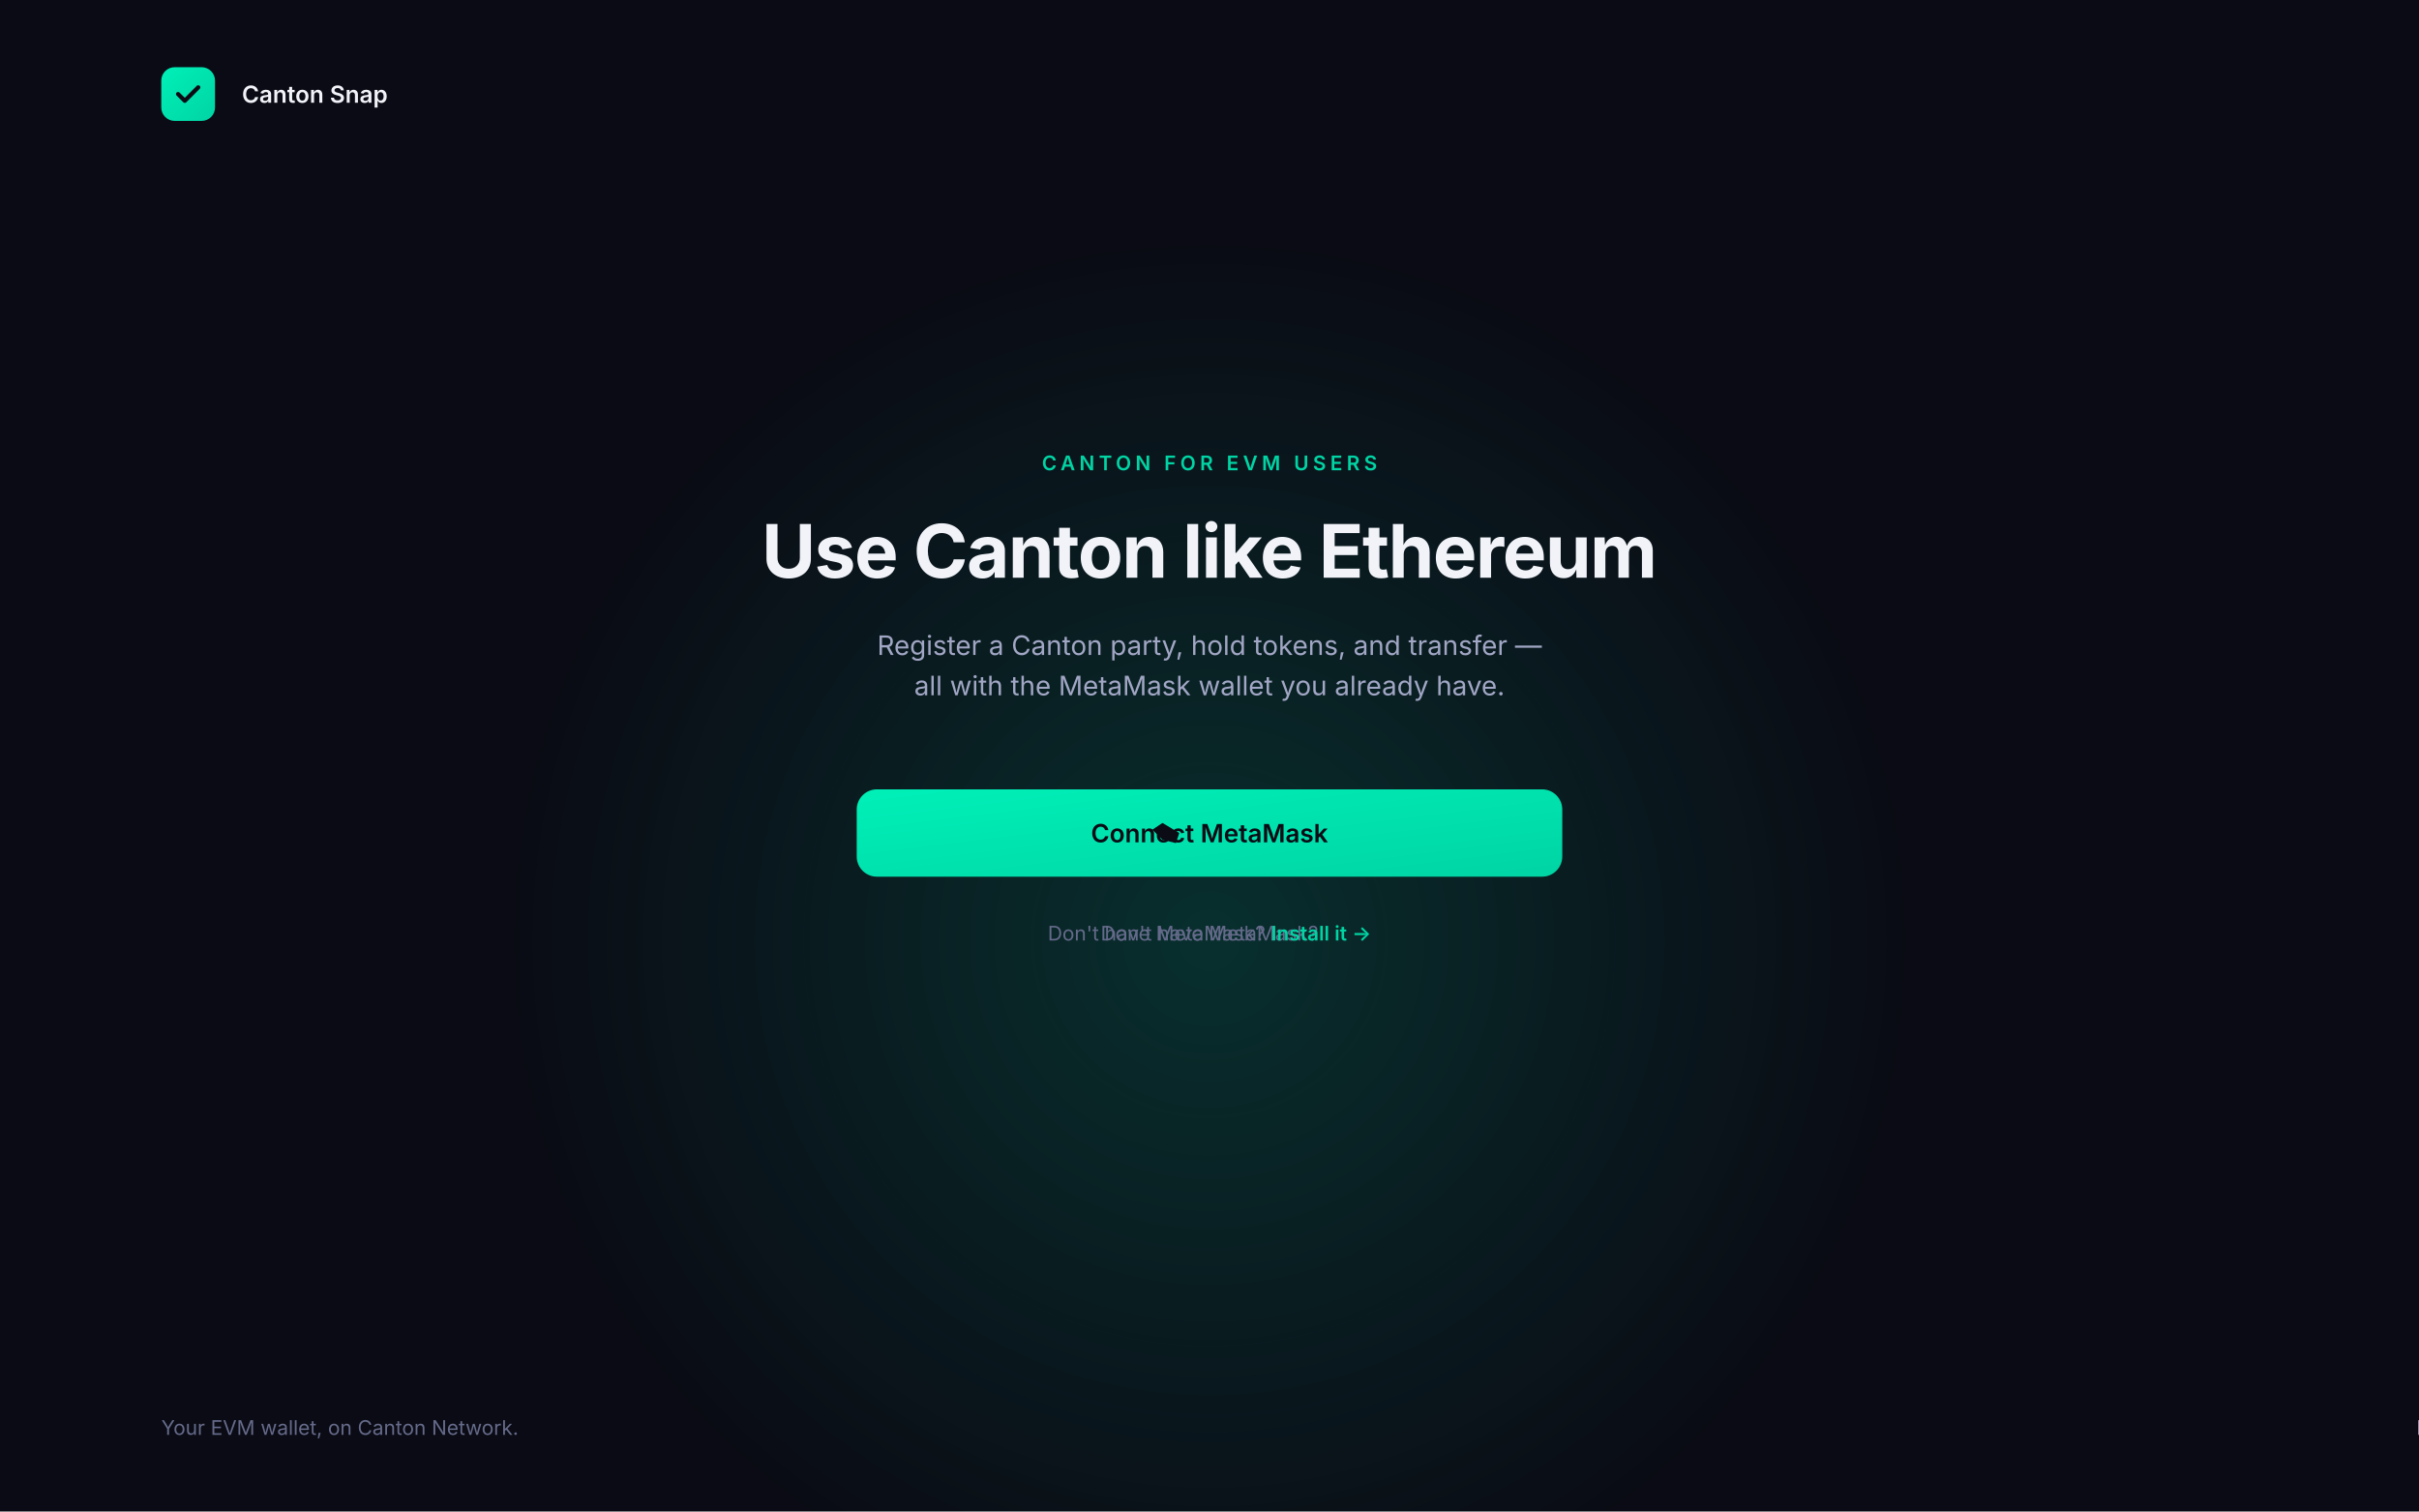
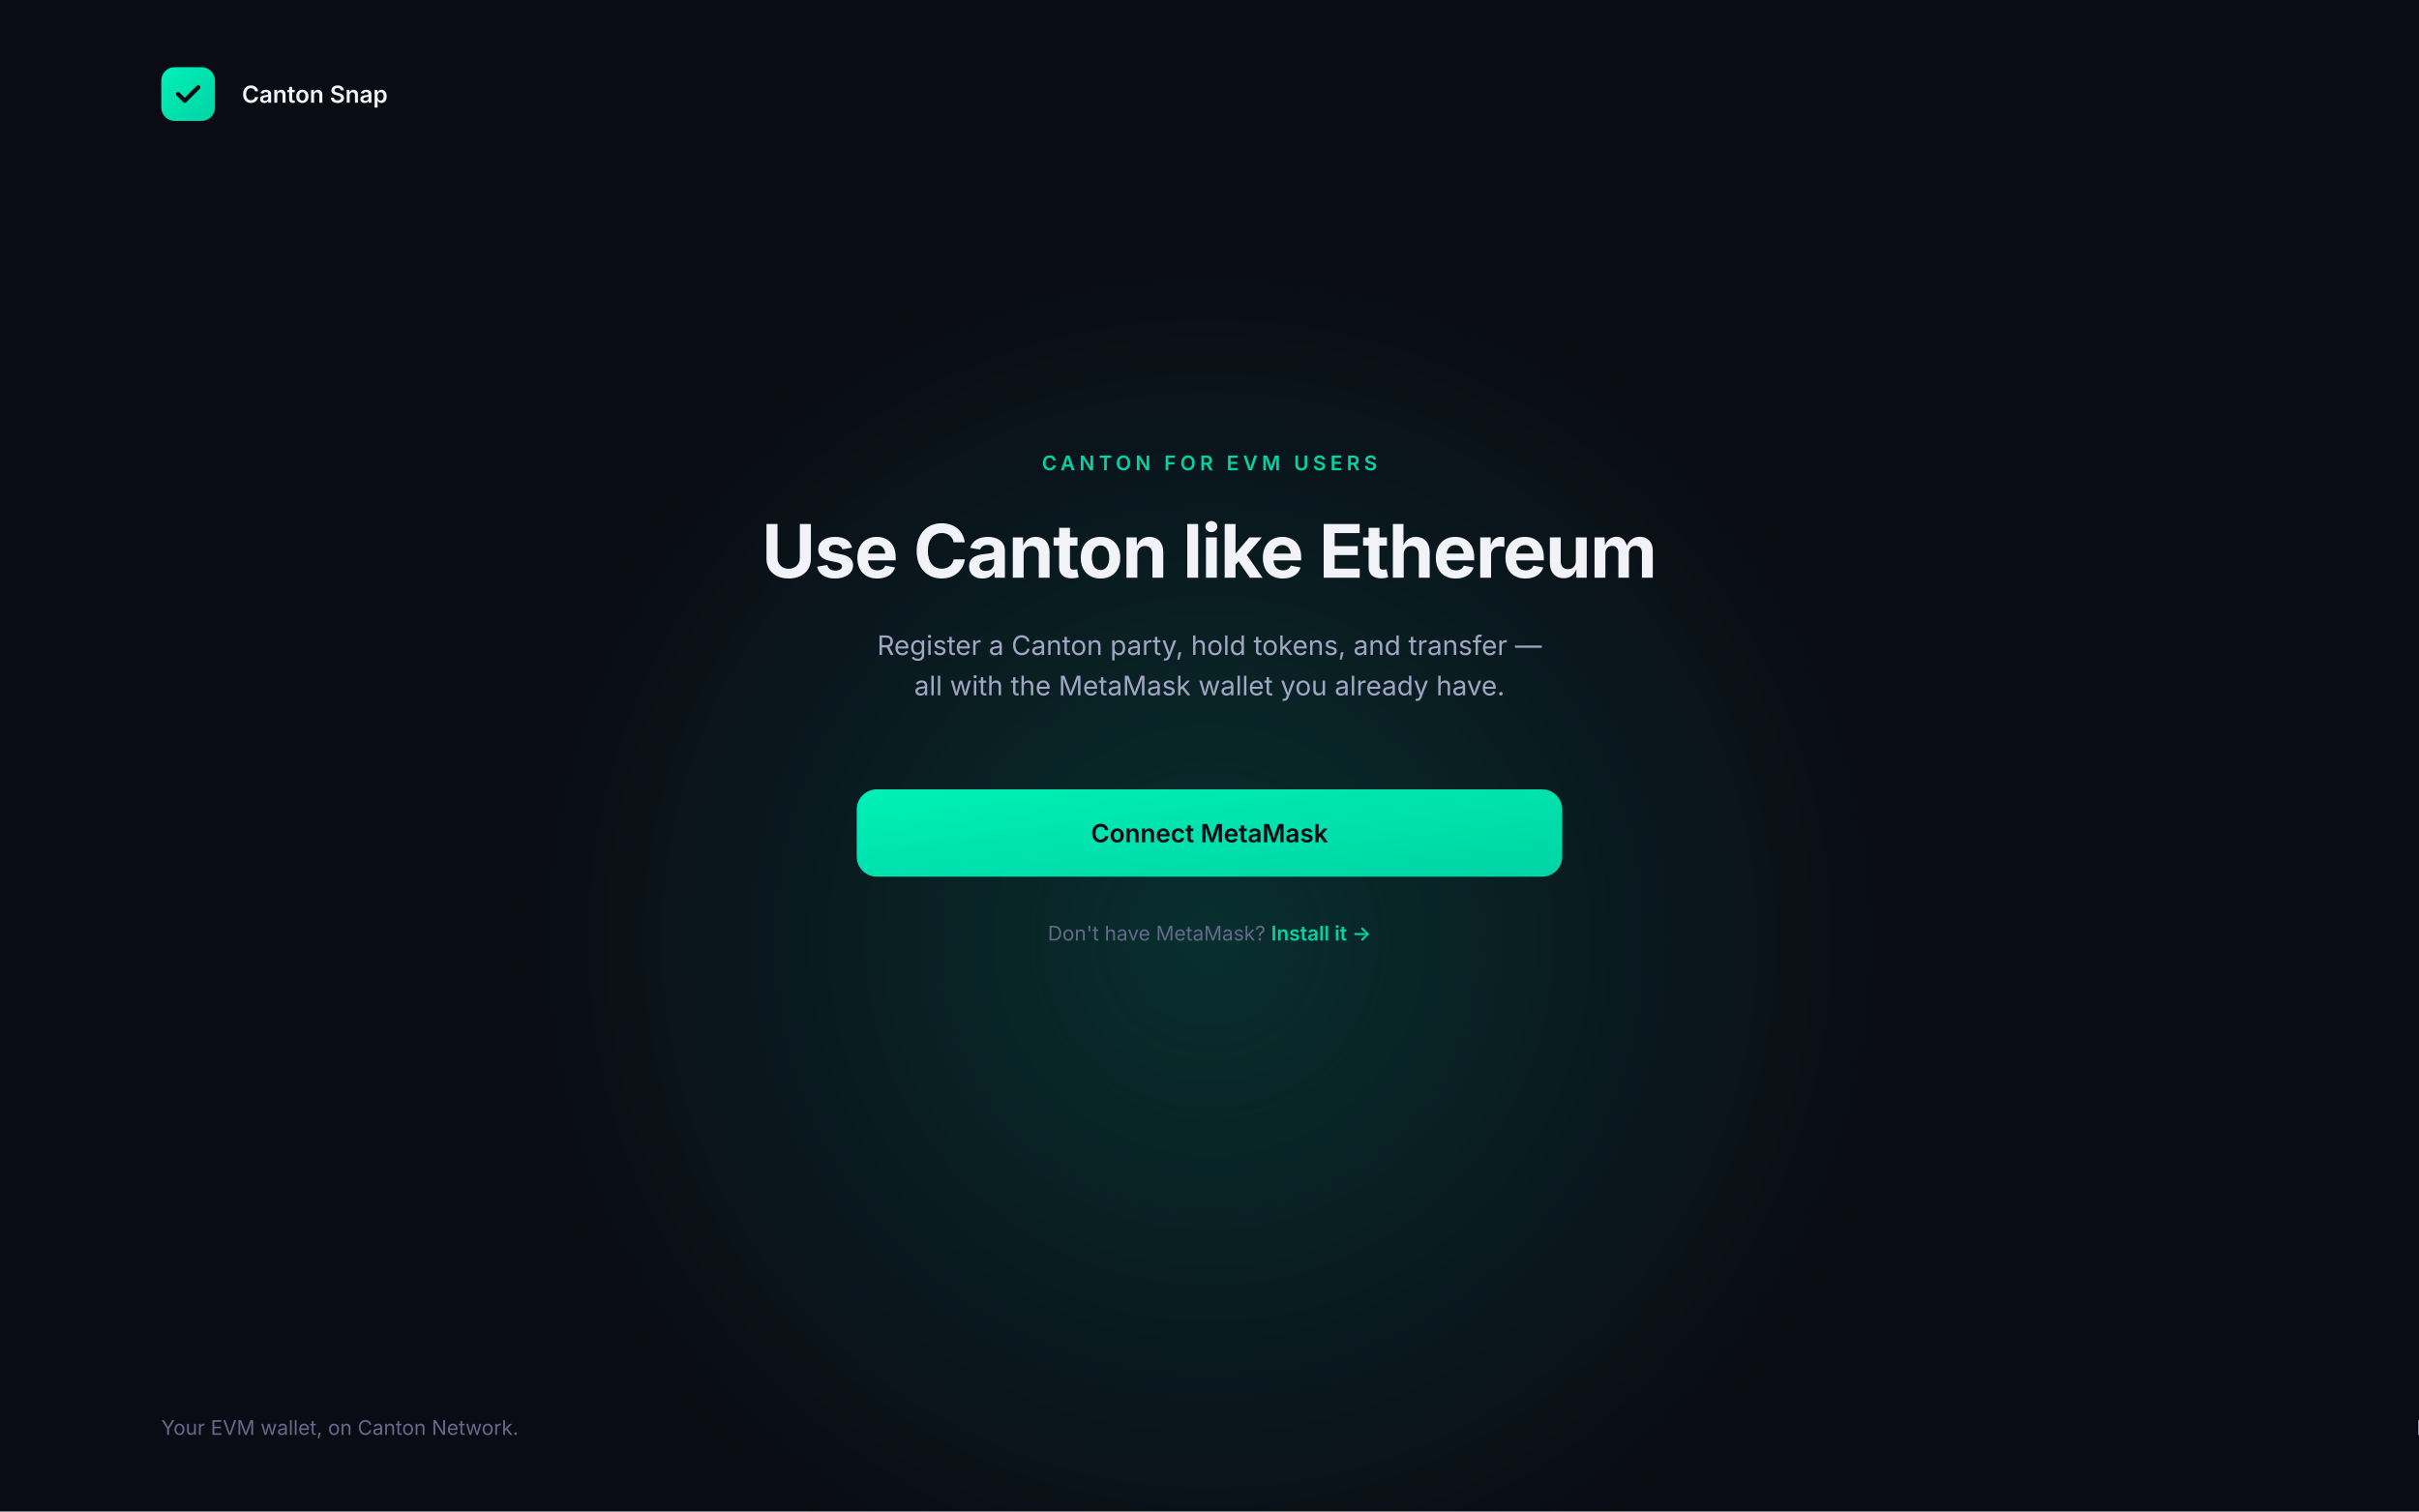
<svg xmlns="http://www.w3.org/2000/svg" width="1440" height="900" viewBox="0 0 1440 900" font-family="Inter, system-ui, sans-serif">
  <defs>
    <radialGradient id="orbBrand" cx="50%" cy="50%" r="50%">
      <stop offset="0%" stop-color="#00d4a4" stop-opacity="0.18" />
      <stop offset="100%" stop-color="#00d4a4" stop-opacity="0" />
    </radialGradient>
    <linearGradient id="ctaFill" x1="0" y1="0" x2="1" y2="1">
      <stop offset="0%" stop-color="#00f0b8" />
      <stop offset="100%" stop-color="#00d4a4" />
    </linearGradient>
  </defs>
  <rect width="1440" height="900" fill="#0a0b14" />
  <circle cx="720" cy="560" r="420" fill="url(#orbBrand)" />
  <g transform="translate(96, 40)">
    <rect width="32" height="32" rx="8" fill="url(#ctaFill)" />
    <path d="M10 16 L14 20 L22 12" stroke="#0a0b14" stroke-width="2.5" stroke-linecap="round" stroke-linejoin="round" fill="none" />
    <text x="48" y="16" font-size="14" font-weight="600" fill="#f1f3f9" dominant-baseline="middle">Canton Snap</text>
  </g>
  <g transform="translate(420, 280)">
    <text x="300" y="0" font-size="12" font-weight="600" letter-spacing="2.5" fill="#00d4a4" text-anchor="middle">CANTON FOR EVM USERS</text>
    <text x="300" y="64" font-size="44" font-weight="700" fill="#f1f3f9" text-anchor="middle" letter-spacing="-0.8">Use Canton like Ethereum</text>
    <text x="300" y="110" font-size="16" fill="#a1a6c4" text-anchor="middle">Register a Canton party, hold tokens, and transfer —</text>
    <text x="300" y="134" font-size="16" fill="#a1a6c4" text-anchor="middle">all with the MetaMask wallet you already have.</text>
    <g transform="translate(90, 190)">
      <rect width="420" height="52" rx="12" fill="url(#ctaFill)" />
-       <g transform="translate(170, 14)">
-         <path d="M6 10 L12 6 L22 12 L20 18 L12 16 Z" fill="#0a0b14" />
-       </g>
      <text x="210" y="26" font-size="15" font-weight="600" fill="#0a0b14" text-anchor="middle" dominant-baseline="middle">Connect MetaMask</text>
    </g>
-     <text x="300" y="280" font-size="12" fill="#656a8a" text-anchor="middle">Don't have MetaMask?</text>
    <text x="300" y="280" font-size="12" fill="#656a8a" text-anchor="middle">
      <tspan>Don't have MetaMask? </tspan>
      <tspan fill="#00d4a4" font-weight="600">Install it →</tspan>
    </text>
  </g>
  <g transform="translate(96, 836)" font-size="12" fill="#656a8a">
    <text y="14" dominant-baseline="middle">Your EVM wallet, on Canton Network.</text>
    <g transform="translate(1184, 0)" text-anchor="end">
      <text x="248" y="14" dominant-baseline="middle">
        <tspan fill="#a1a6c4">Docs</tspan>
        <tspan dx="18" fill="#a1a6c4">GitHub</tspan>
      </text>
    </g>
  </g>
</svg>
